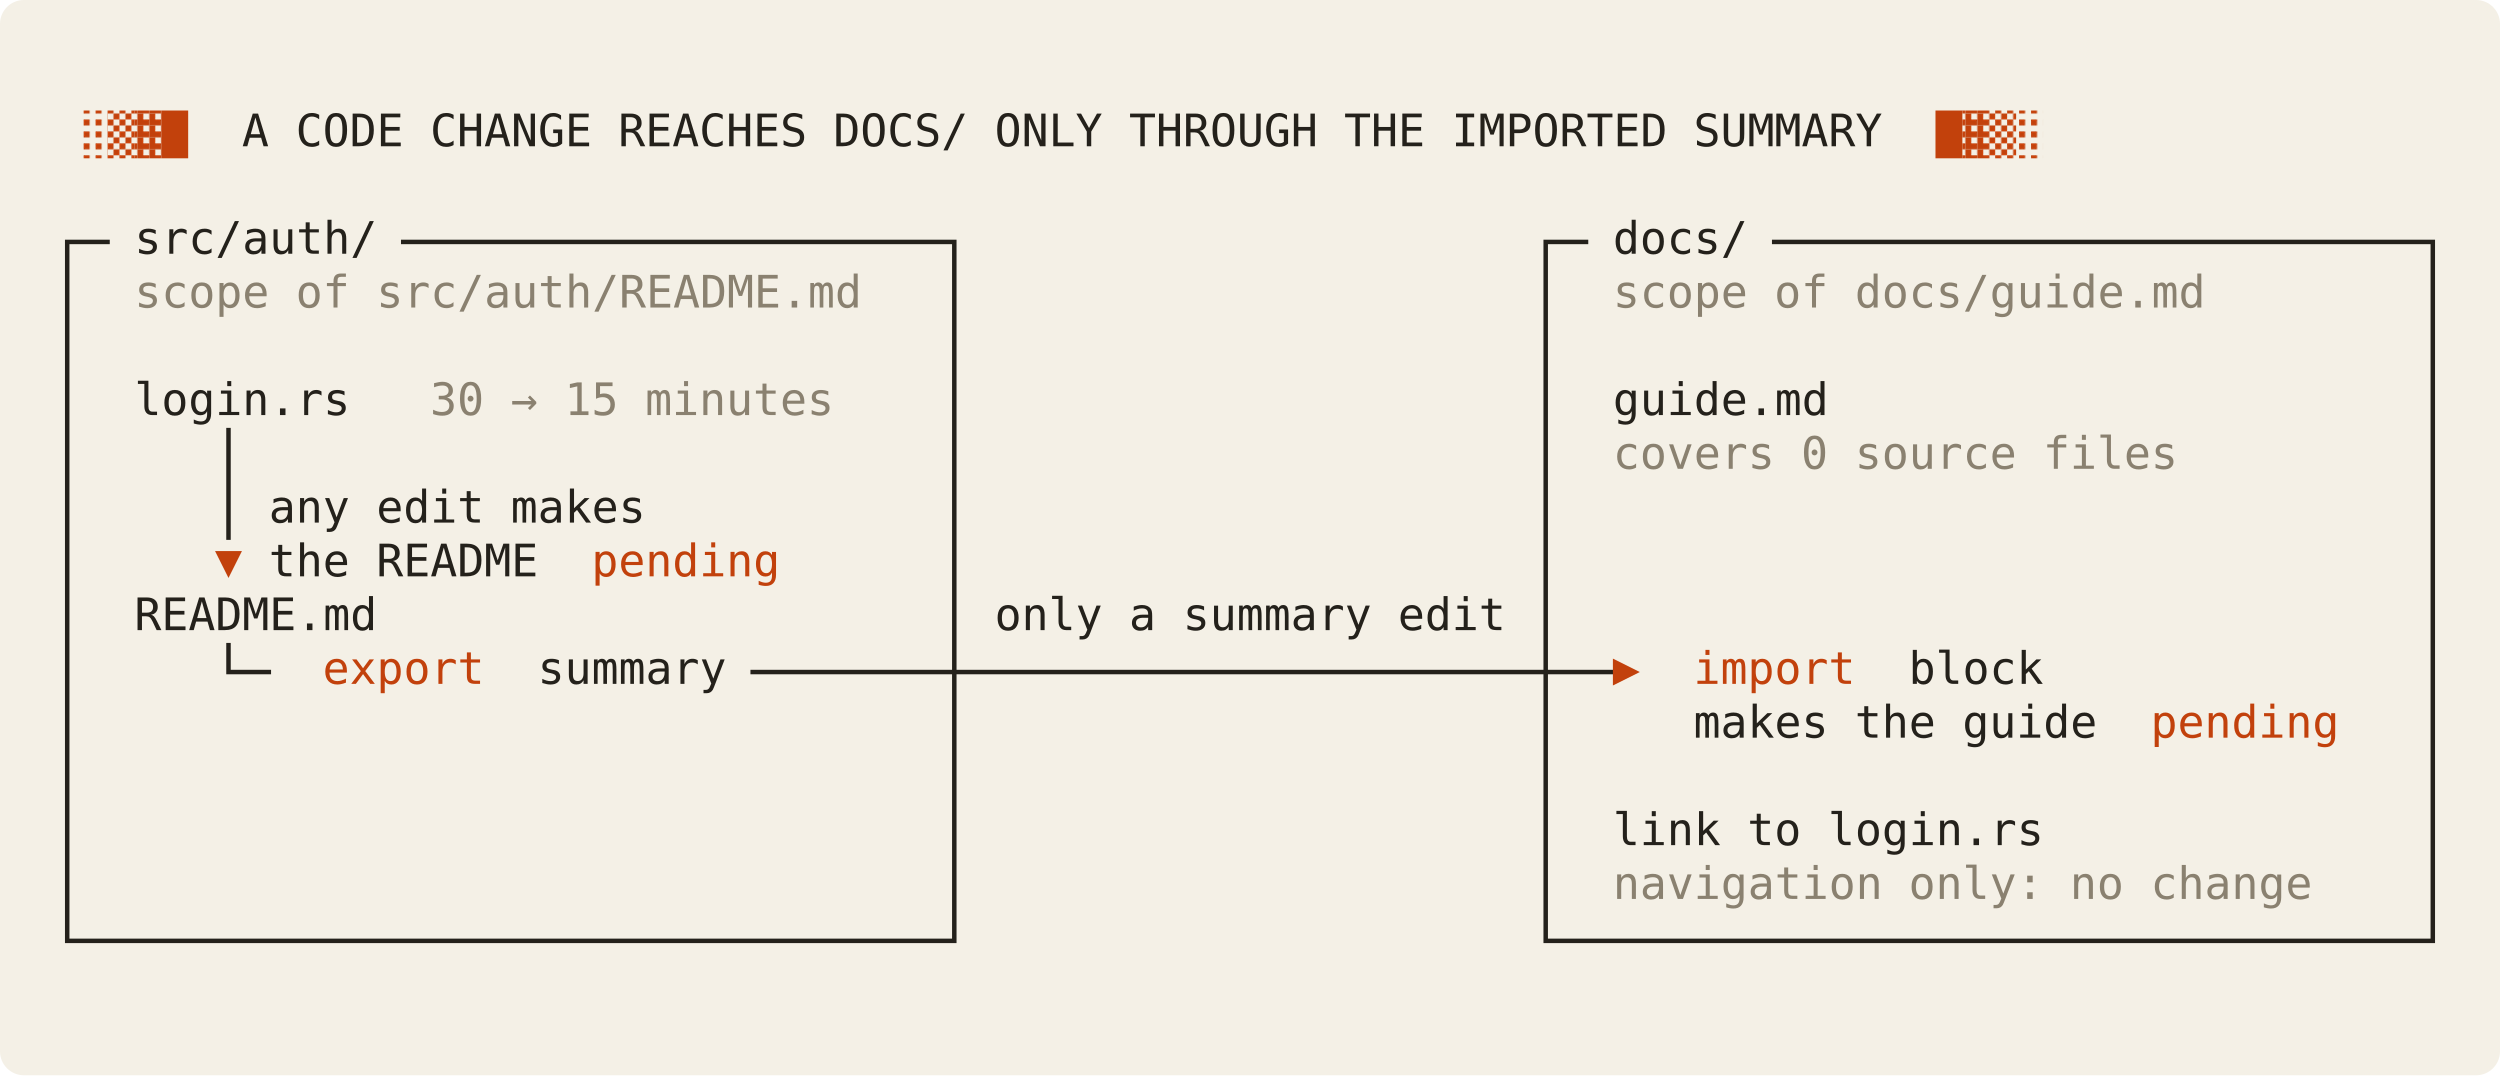
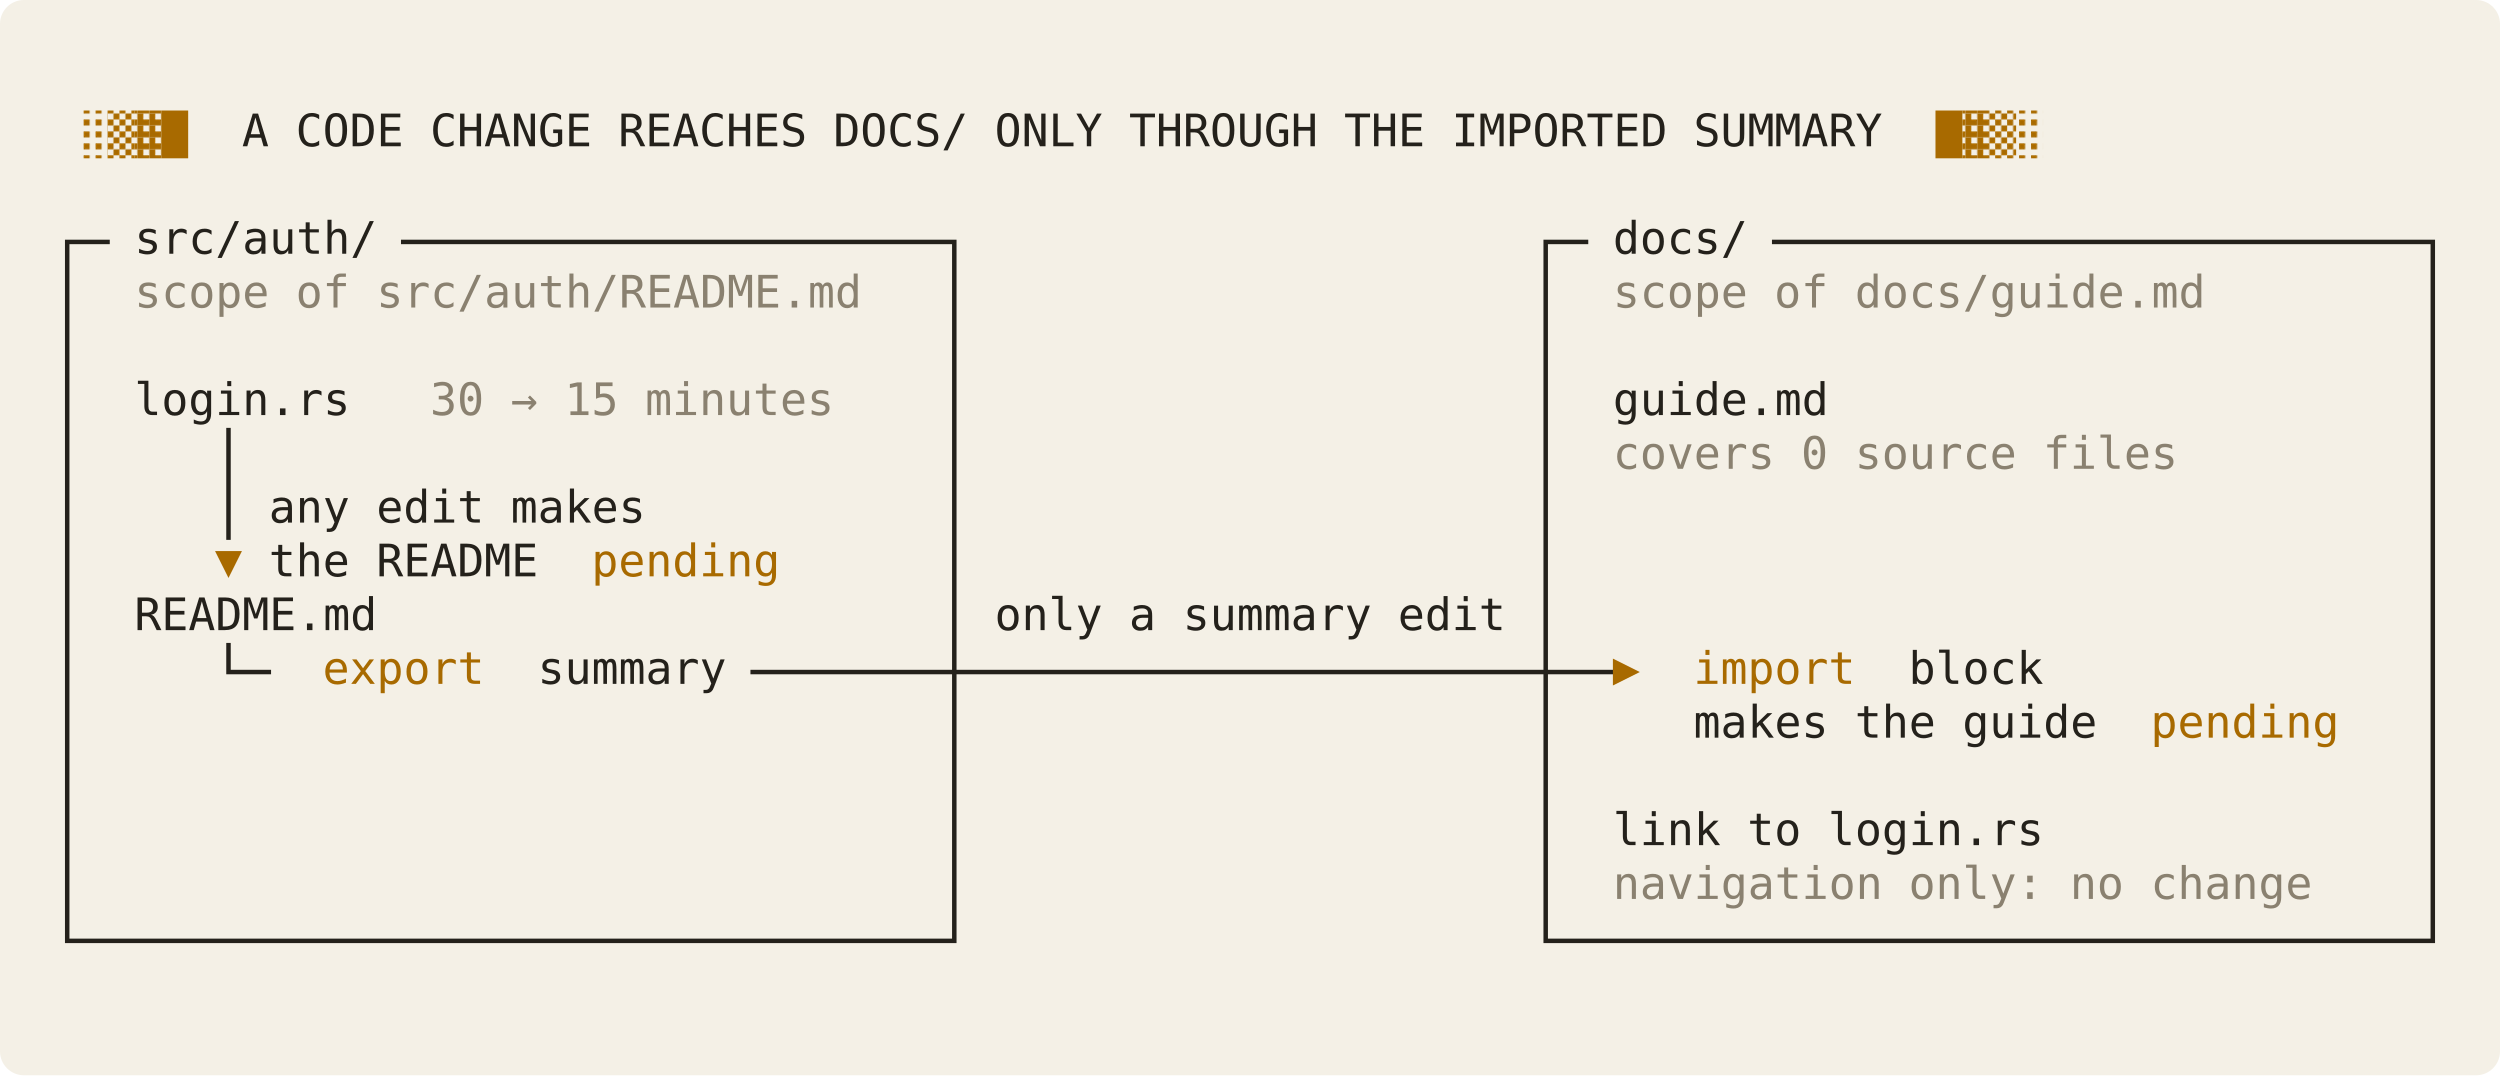
<svg xmlns="http://www.w3.org/2000/svg" width="837" height="360" viewBox="0 0 837 360" role="img" aria-labelledby="title desc">
-   <style>.bg{fill:#f4f0e6}.ink{fill:#24211b}.muted{fill:#8a8170}.accent{fill:#c2410c}.line{stroke:#24211b}.line-muted{stroke:#8a8170}.line-accent{stroke:#c2410c}@media (prefers-color-scheme: dark){.bg{fill:#111111}.ink{fill:#e8e3d4}.muted{fill:#7f7867}.accent{fill:#f59e0b}.line{stroke:#e8e3d4}.line-muted{stroke:#7f7867}.line-accent{stroke:#f59e0b}}.line,.line-muted,.line-accent{stroke-width:1.5;fill:none;stroke-linecap:square}text{font-family:ui-monospace,"SFMono-Regular","JetBrains Mono",Menlo,Consolas,"DejaVu Sans Mono",monospace;font-size:15px;white-space:pre}</style>
+   <style>.bg{fill:#f4f0e6}.ink{fill:#24211b}.muted{fill:#8a8170}.accent{fill:#a86a00}.line{stroke:#24211b}.line-muted{stroke:#8a8170}.line-accent{stroke:#a86a00}@media (prefers-color-scheme: dark){.bg{fill:#0a0a0a}.ink{fill:#e9e4da}.muted{fill:#707070}.accent{fill:#ffc000}.line{stroke:#e9e4da}.line-muted{stroke:#707070}.line-accent{stroke:#ffc000}}.line,.line-muted,.line-accent{stroke-width:1.5;fill:none;stroke-linecap:square}text{font-family:ui-monospace,"SFMono-Regular","JetBrains Mono",Menlo,Consolas,"DejaVu Sans Mono",monospace;font-size:15px;white-space:pre}</style>
  <defs>
    <pattern id="d1-accent" width="4" height="4" patternUnits="userSpaceOnUse">
      <rect x="0" y="0" width="2" height="2" class="accent" />
    </pattern>
    <pattern id="d2-accent" width="4" height="4" patternUnits="userSpaceOnUse">
      <rect x="0" y="0" width="2" height="2" class="accent" />
      <rect x="2" y="2" width="2" height="2" class="accent" />
    </pattern>
    <pattern id="d3-accent" width="4" height="4" patternUnits="userSpaceOnUse">
      <rect x="0" y="0" width="2" height="2" class="accent" />
      <rect x="2" y="0" width="2" height="2" class="accent" />
      <rect x="2" y="2" width="2" height="2" class="accent" />
    </pattern>
    <pattern id="d1-muted" width="4" height="4" patternUnits="userSpaceOnUse">
      <rect x="0" y="0" width="2" height="2" class="muted" />
    </pattern>
    <pattern id="d2-muted" width="4" height="4" patternUnits="userSpaceOnUse">
      <rect x="0" y="0" width="2" height="2" class="muted" />
      <rect x="2" y="2" width="2" height="2" class="muted" />
    </pattern>
    <pattern id="d3-muted" width="4" height="4" patternUnits="userSpaceOnUse">
      <rect x="0" y="0" width="2" height="2" class="muted" />
      <rect x="2" y="0" width="2" height="2" class="muted" />
      <rect x="2" y="2" width="2" height="2" class="muted" />
    </pattern>
    <pattern id="d1-ink" width="4" height="4" patternUnits="userSpaceOnUse">
      <rect x="0" y="0" width="2" height="2" class="ink" />
    </pattern>
    <pattern id="d2-ink" width="4" height="4" patternUnits="userSpaceOnUse">
      <rect x="0" y="0" width="2" height="2" class="ink" />
      <rect x="2" y="2" width="2" height="2" class="ink" />
    </pattern>
    <pattern id="d3-ink" width="4" height="4" patternUnits="userSpaceOnUse">
      <rect x="0" y="0" width="2" height="2" class="ink" />
      <rect x="2" y="0" width="2" height="2" class="ink" />
      <rect x="2" y="2" width="2" height="2" class="ink" />
    </pattern>
  </defs>
  <rect class="bg" width="837" height="360" rx="8" />
  <rect x="27" y="37" width="9" height="16" fill="url(#d1-accent)" />
  <rect x="36" y="37" width="9" height="16" fill="url(#d2-accent)" />
  <rect x="45" y="37" width="9" height="16" fill="url(#d3-accent)" />
  <rect x="54" y="37" width="9" height="16" class="accent" />
  <rect x="648" y="37" width="9" height="16" class="accent" />
  <rect x="657" y="37" width="9" height="16" fill="url(#d3-accent)" />
  <rect x="666" y="37" width="9" height="16" fill="url(#d2-accent)" />
  <rect x="675" y="37" width="9" height="16" fill="url(#d1-accent)" />
  <path class="line" d="M22.5 81L27 81M22.5 81L22.5 90M31.5 81L36 81M31.5 81L27 81M139.5 81L144 81M139.5 81L135 81M148.5 81L153 81M148.5 81L144 81M157.5 81L162 81M157.5 81L153 81M166.5 81L171 81M166.5 81L162 81M175.5 81L180 81M175.5 81L171 81M184.5 81L189 81M184.5 81L180 81M193.5 81L198 81M193.5 81L189 81M202.5 81L207 81M202.5 81L198 81M211.5 81L216 81M211.5 81L207 81M220.5 81L225 81M220.5 81L216 81M229.5 81L234 81M229.5 81L225 81M238.5 81L243 81M238.5 81L234 81M247.5 81L252 81M247.5 81L243 81M256.5 81L261 81M256.5 81L252 81M265.5 81L270 81M265.5 81L261 81M274.5 81L279 81M274.5 81L270 81M283.5 81L288 81M283.5 81L279 81M292.5 81L297 81M292.5 81L288 81M301.5 81L306 81M301.5 81L297 81M310.5 81L315 81M310.5 81L306 81M319.5 81L315 81M319.5 81L319.5 90M517.5 81L522 81M517.5 81L517.5 90M526.5 81L531 81M526.5 81L522 81M598.5 81L603 81M598.5 81L594 81M607.5 81L612 81M607.5 81L603 81M616.5 81L621 81M616.5 81L612 81M625.5 81L630 81M625.5 81L621 81M634.5 81L639 81M634.5 81L630 81M643.5 81L648 81M643.5 81L639 81M652.5 81L657 81M652.5 81L648 81M661.5 81L666 81M661.5 81L657 81M670.5 81L675 81M670.5 81L666 81M679.5 81L684 81M679.5 81L675 81M688.5 81L693 81M688.5 81L684 81M697.5 81L702 81M697.5 81L693 81M706.5 81L711 81M706.5 81L702 81M715.5 81L720 81M715.5 81L711 81M724.5 81L729 81M724.5 81L720 81M733.5 81L738 81M733.5 81L729 81M742.5 81L747 81M742.5 81L738 81M751.5 81L756 81M751.5 81L747 81M760.5 81L765 81M760.5 81L756 81M769.5 81L774 81M769.5 81L765 81M778.5 81L783 81M778.5 81L774 81M787.5 81L792 81M787.5 81L783 81M796.5 81L801 81M796.5 81L792 81M805.5 81L810 81M805.5 81L801 81M814.5 81L810 81M814.5 81L814.5 90M22.5 99L22.5 90M22.5 99L22.5 108M319.5 99L319.5 90M319.5 99L319.5 108M517.5 99L517.5 90M517.5 99L517.5 108M814.5 99L814.5 90M814.5 99L814.5 108M22.5 117L22.5 108M22.5 117L22.5 126M319.5 117L319.5 108M319.5 117L319.5 126M517.5 117L517.5 108M517.5 117L517.5 126M814.5 117L814.5 108M814.5 117L814.5 126M22.5 135L22.5 126M22.5 135L22.5 144M319.5 135L319.5 126M319.5 135L319.5 144M517.5 135L517.5 126M517.5 135L517.5 144M814.5 135L814.5 126M814.5 135L814.5 144M22.5 153L22.5 144M22.5 153L22.5 162M76.5 153L76.5 144M76.5 153L76.5 162M319.5 153L319.5 144M319.5 153L319.5 162M517.5 153L517.5 144M517.5 153L517.5 162M814.5 153L814.5 144M814.5 153L814.5 162M22.5 171L22.5 162M22.5 171L22.5 180M76.5 171L76.5 162M76.5 171L76.5 180M319.5 171L319.5 162M319.5 171L319.5 180M517.5 171L517.5 162M517.5 171L517.5 180M814.5 171L814.5 162M814.5 171L814.5 180M22.5 189L22.5 180M22.5 189L22.5 198M319.5 189L319.5 180M319.5 189L319.5 198M517.5 189L517.5 180M517.5 189L517.5 198M814.5 189L814.5 180M814.5 189L814.5 198M22.5 207L22.5 198M22.5 207L22.5 216M319.5 207L319.5 198M319.5 207L319.5 216M517.5 207L517.5 198M517.5 207L517.5 216M814.5 207L814.5 198M814.5 207L814.5 216M22.5 225L22.5 216M22.5 225L22.5 234M76.5 225L76.5 216M76.5 225L81 225M85.5 225L90 225M85.5 225L81 225M256.5 225L261 225M256.5 225L252 225M265.5 225L270 225M265.5 225L261 225M274.5 225L279 225M274.5 225L270 225M283.5 225L288 225M283.5 225L279 225M292.5 225L297 225M292.5 225L288 225M301.5 225L306 225M301.5 225L297 225M310.5 225L315 225M310.5 225L306 225M319.5 225L319.5 216M319.5 225L324 225M319.5 225L319.5 234M319.5 225L315 225M328.5 225L333 225M328.5 225L324 225M337.5 225L342 225M337.5 225L333 225M346.5 225L351 225M346.5 225L342 225M355.5 225L360 225M355.5 225L351 225M364.5 225L369 225M364.5 225L360 225M373.5 225L378 225M373.5 225L369 225M382.5 225L387 225M382.5 225L378 225M391.5 225L396 225M391.5 225L387 225M400.5 225L405 225M400.5 225L396 225M409.5 225L414 225M409.5 225L405 225M418.5 225L423 225M418.5 225L414 225M427.5 225L432 225M427.5 225L423 225M436.5 225L441 225M436.5 225L432 225M445.5 225L450 225M445.5 225L441 225M454.5 225L459 225M454.5 225L450 225M463.5 225L468 225M463.5 225L459 225M472.5 225L477 225M472.5 225L468 225M481.5 225L486 225M481.5 225L477 225M490.5 225L495 225M490.5 225L486 225M499.5 225L504 225M499.5 225L495 225M508.5 225L513 225M508.5 225L504 225M517.5 225L517.5 216M517.5 225L522 225M517.5 225L517.5 234M517.5 225L513 225M526.5 225L531 225M526.5 225L522 225M535.5 225L540 225M535.5 225L531 225M814.5 225L814.5 216M814.5 225L814.5 234M22.5 243L22.5 234M22.5 243L22.5 252M319.5 243L319.5 234M319.5 243L319.5 252M517.5 243L517.5 234M517.5 243L517.5 252M814.5 243L814.5 234M814.5 243L814.5 252M22.5 261L22.5 252M22.5 261L22.5 270M319.5 261L319.5 252M319.5 261L319.5 270M517.5 261L517.5 252M517.5 261L517.5 270M814.5 261L814.5 252M814.5 261L814.5 270M22.5 279L22.5 270M22.5 279L22.5 288M319.5 279L319.5 270M319.5 279L319.5 288M517.5 279L517.5 270M517.5 279L517.5 288M814.5 279L814.5 270M814.5 279L814.5 288M22.5 297L22.5 288M22.5 297L22.5 306M319.5 297L319.5 288M319.5 297L319.5 306M517.5 297L517.5 288M517.5 297L517.5 306M814.5 297L814.5 288M814.5 297L814.5 306M22.5 315L22.5 306M22.5 315L27 315M31.5 315L36 315M31.5 315L27 315M40.5 315L45 315M40.5 315L36 315M49.5 315L54 315M49.5 315L45 315M58.5 315L63 315M58.5 315L54 315M67.5 315L72 315M67.5 315L63 315M76.5 315L81 315M76.5 315L72 315M85.5 315L90 315M85.5 315L81 315M94.5 315L99 315M94.5 315L90 315M103.5 315L108 315M103.5 315L99 315M112.5 315L117 315M112.5 315L108 315M121.5 315L126 315M121.5 315L117 315M130.5 315L135 315M130.5 315L126 315M139.5 315L144 315M139.5 315L135 315M148.5 315L153 315M148.5 315L144 315M157.5 315L162 315M157.5 315L153 315M166.5 315L171 315M166.5 315L162 315M175.5 315L180 315M175.5 315L171 315M184.5 315L189 315M184.5 315L180 315M193.5 315L198 315M193.5 315L189 315M202.5 315L207 315M202.5 315L198 315M211.5 315L216 315M211.5 315L207 315M220.5 315L225 315M220.5 315L216 315M229.5 315L234 315M229.5 315L225 315M238.5 315L243 315M238.5 315L234 315M247.5 315L252 315M247.5 315L243 315M256.5 315L261 315M256.5 315L252 315M265.5 315L270 315M265.5 315L261 315M274.5 315L279 315M274.5 315L270 315M283.5 315L288 315M283.5 315L279 315M292.5 315L297 315M292.5 315L288 315M301.5 315L306 315M301.5 315L297 315M310.5 315L315 315M310.5 315L306 315M319.5 315L319.5 306M319.5 315L315 315M517.5 315L517.5 306M517.5 315L522 315M526.5 315L531 315M526.5 315L522 315M535.5 315L540 315M535.5 315L531 315M544.5 315L549 315M544.5 315L540 315M553.5 315L558 315M553.5 315L549 315M562.5 315L567 315M562.5 315L558 315M571.5 315L576 315M571.5 315L567 315M580.5 315L585 315M580.5 315L576 315M589.5 315L594 315M589.5 315L585 315M598.5 315L603 315M598.5 315L594 315M607.5 315L612 315M607.5 315L603 315M616.5 315L621 315M616.5 315L612 315M625.5 315L630 315M625.5 315L621 315M634.5 315L639 315M634.5 315L630 315M643.5 315L648 315M643.5 315L639 315M652.5 315L657 315M652.5 315L648 315M661.5 315L666 315M661.5 315L657 315M670.5 315L675 315M670.5 315L666 315M679.5 315L684 315M679.5 315L675 315M688.5 315L693 315M688.5 315L684 315M697.5 315L702 315M697.5 315L693 315M706.5 315L711 315M706.5 315L702 315M715.5 315L720 315M715.5 315L711 315M724.5 315L729 315M724.5 315L720 315M733.5 315L738 315M733.5 315L729 315M742.5 315L747 315M742.5 315L738 315M751.5 315L756 315M751.5 315L747 315M760.5 315L765 315M760.5 315L756 315M769.5 315L774 315M769.5 315L765 315M778.5 315L783 315M778.5 315L774 315M787.5 315L792 315M787.5 315L783 315M796.5 315L801 315M796.5 315L792 315M805.5 315L810 315M805.5 315L801 315M814.5 315L814.5 306M814.5 315L810 315" />
  <polygon points="76.5,193.5 72,184.5 81,184.5" class="accent" />
  <polygon points="549,225 540,220.5 540,229.5" class="accent" />
  <text class="ink" x="81" y="48.96">A</text>
  <text class="ink" x="99 108 117 126" y="48.96">CODE</text>
  <text class="ink" x="144 153 162 171 180 189" y="48.96">CHANGE</text>
  <text class="ink" x="207 216 225 234 243 252 261" y="48.96">REACHES</text>
  <text class="ink" x="279 288 297 306 315" y="48.96">DOCS/</text>
  <text class="ink" x="333 342 351 360" y="48.96">ONLY</text>
  <text class="ink" x="378 387 396 405 414 423 432" y="48.96">THROUGH</text>
  <text class="ink" x="450 459 468" y="48.96">THE</text>
  <text class="ink" x="486 495 504 513 522 531 540 549" y="48.96">IMPORTED</text>
  <text class="ink" x="567 576 585 594 603 612 621" y="48.96">SUMMARY</text>
  <text class="ink" x="45 54 63 72 81 90 99 108 117" y="84.96">src/auth/</text>
  <text class="ink" x="540 549 558 567 576" y="84.96">docs/</text>
  <text class="muted" x="45 54 63 72 81" y="102.96">scope</text>
  <text class="muted" x="99 108" y="102.96">of</text>
  <text class="muted" x="126 135 144 153 162 171 180 189 198 207 216 225 234 243 252 261 270 279" y="102.96">src/auth/README.md</text>
  <text class="muted" x="540 549 558 567 576" y="102.96">scope</text>
  <text class="muted" x="594 603" y="102.96">of</text>
  <text class="muted" x="621 630 639 648 657 666 675 684 693 702 711 720 729" y="102.96">docs/guide.md</text>
  <text class="ink" x="45 54 63 72 81 90 99 108" y="138.96">login.rs</text>
  <text class="muted" x="144 153" y="138.96">30</text>
  <text class="muted" x="171" y="138.96">→</text>
  <text class="muted" x="189 198" y="138.96">15</text>
  <text class="muted" x="216 225 234 243 252 261 270" y="138.96">minutes</text>
  <text class="ink" x="540 549 558 567 576 585 594 603" y="138.96">guide.md</text>
  <text class="muted" x="540 549 558 567 576 585" y="156.96">covers</text>
  <text class="muted" x="603" y="156.96">0</text>
  <text class="muted" x="621 630 639 648 657 666" y="156.96">source</text>
  <text class="muted" x="684 693 702 711 720" y="156.96">files</text>
  <text class="ink" x="90 99 108" y="174.96">any</text>
  <text class="ink" x="126 135 144 153" y="174.96">edit</text>
  <text class="ink" x="171 180 189 198 207" y="174.96">makes</text>
  <text class="ink" x="90 99 108" y="192.96">the</text>
  <text class="ink" x="126 135 144 153 162 171" y="192.96">README</text>
  <text class="accent" x="198 207 216 225 234 243 252" y="192.96">pending</text>
  <text class="ink" x="45 54 63 72 81 90 99 108 117" y="210.96">README.md</text>
  <text class="ink" x="333 342 351 360" y="210.96">only</text>
  <text class="ink" x="378" y="210.96">a</text>
  <text class="ink" x="396 405 414 423 432 441 450" y="210.96">summary</text>
  <text class="ink" x="468 477 486 495" y="210.96">edit</text>
  <text class="accent" x="108 117 126 135 144 153" y="228.96">export</text>
  <text class="ink" x="180 189 198 207 216 225 234" y="228.96">summary</text>
  <text class="accent" x="567 576 585 594 603 612" y="228.96">import</text>
  <text class="ink" x="639 648 657 666 675" y="228.96">block</text>
  <text class="ink" x="567 576 585 594 603" y="246.96">makes</text>
  <text class="ink" x="621 630 639" y="246.96">the</text>
  <text class="ink" x="657 666 675 684 693" y="246.96">guide</text>
  <text class="accent" x="720 729 738 747 756 765 774" y="246.96">pending</text>
  <text class="ink" x="540 549 558 567" y="282.96">link</text>
  <text class="ink" x="585 594" y="282.96">to</text>
  <text class="ink" x="612 621 630 639 648 657 666 675" y="282.96">login.rs</text>
  <text class="muted" x="540 549 558 567 576 585 594 603 612 621" y="300.96">navigation</text>
  <text class="muted" x="639 648 657 666 675" y="300.96">only:</text>
  <text class="muted" x="693 702" y="300.96">no</text>
  <text class="muted" x="720 729 738 747 756 765" y="300.96">change</text>
</svg>
